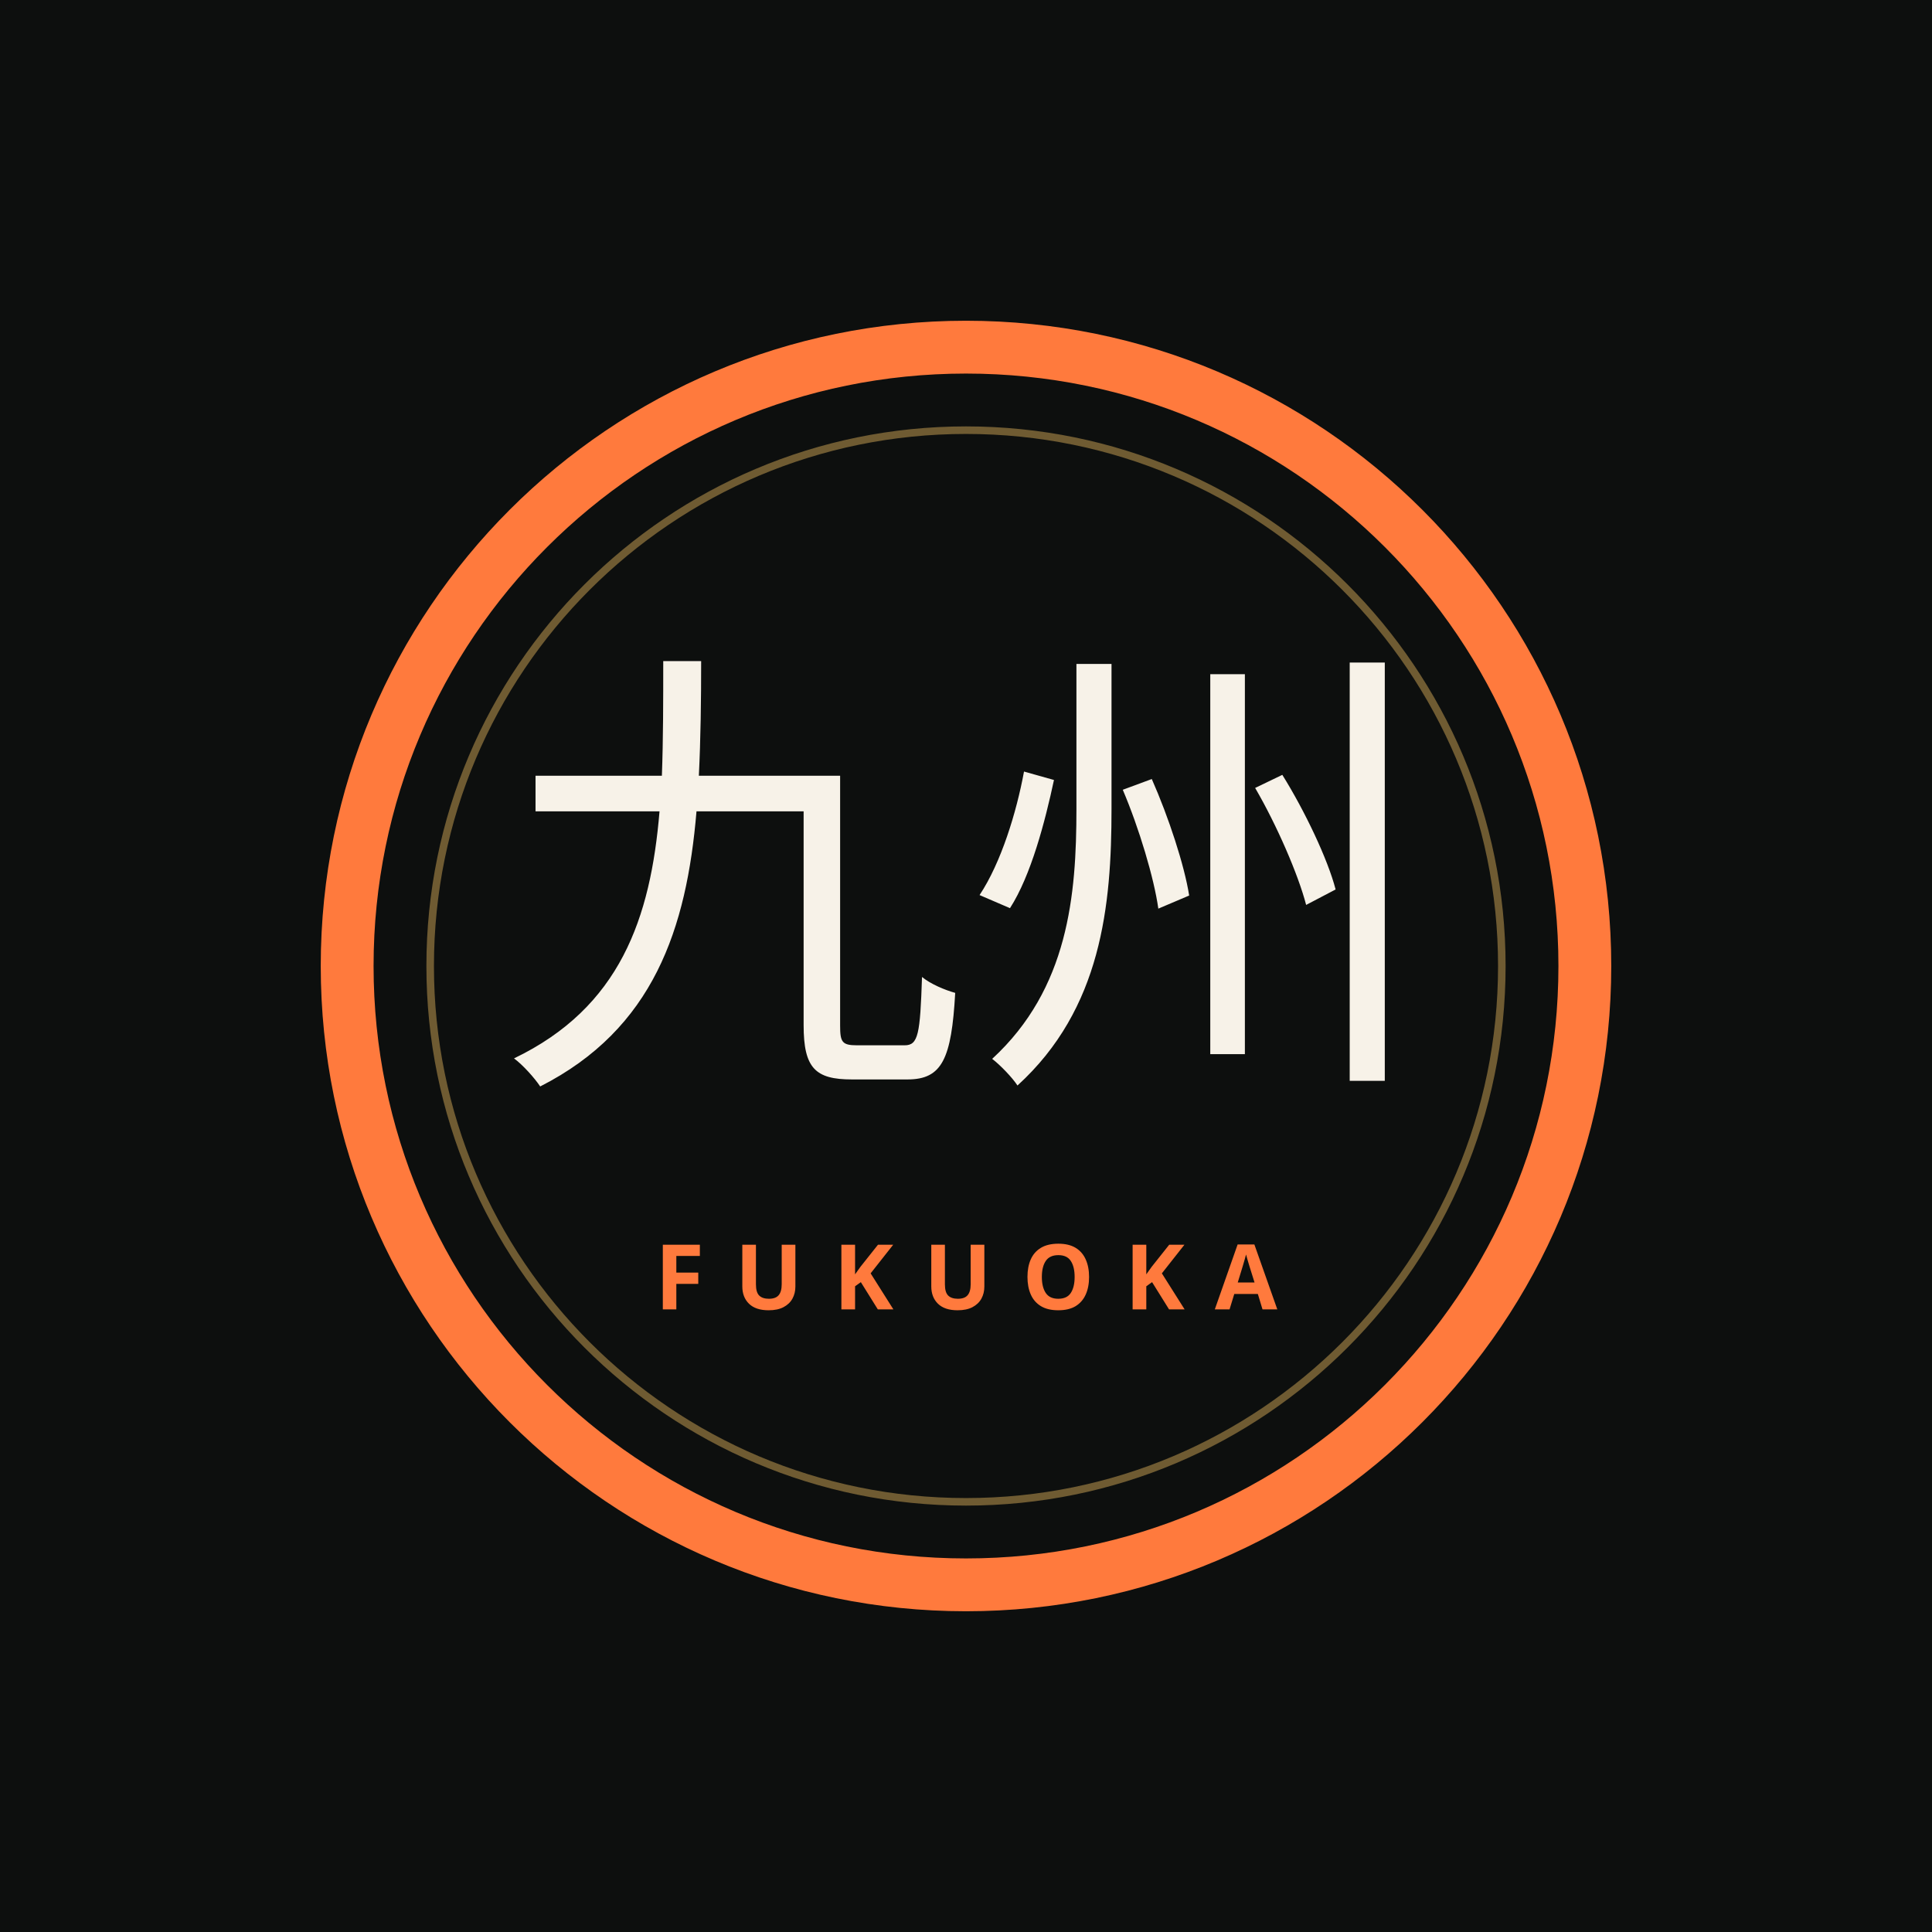
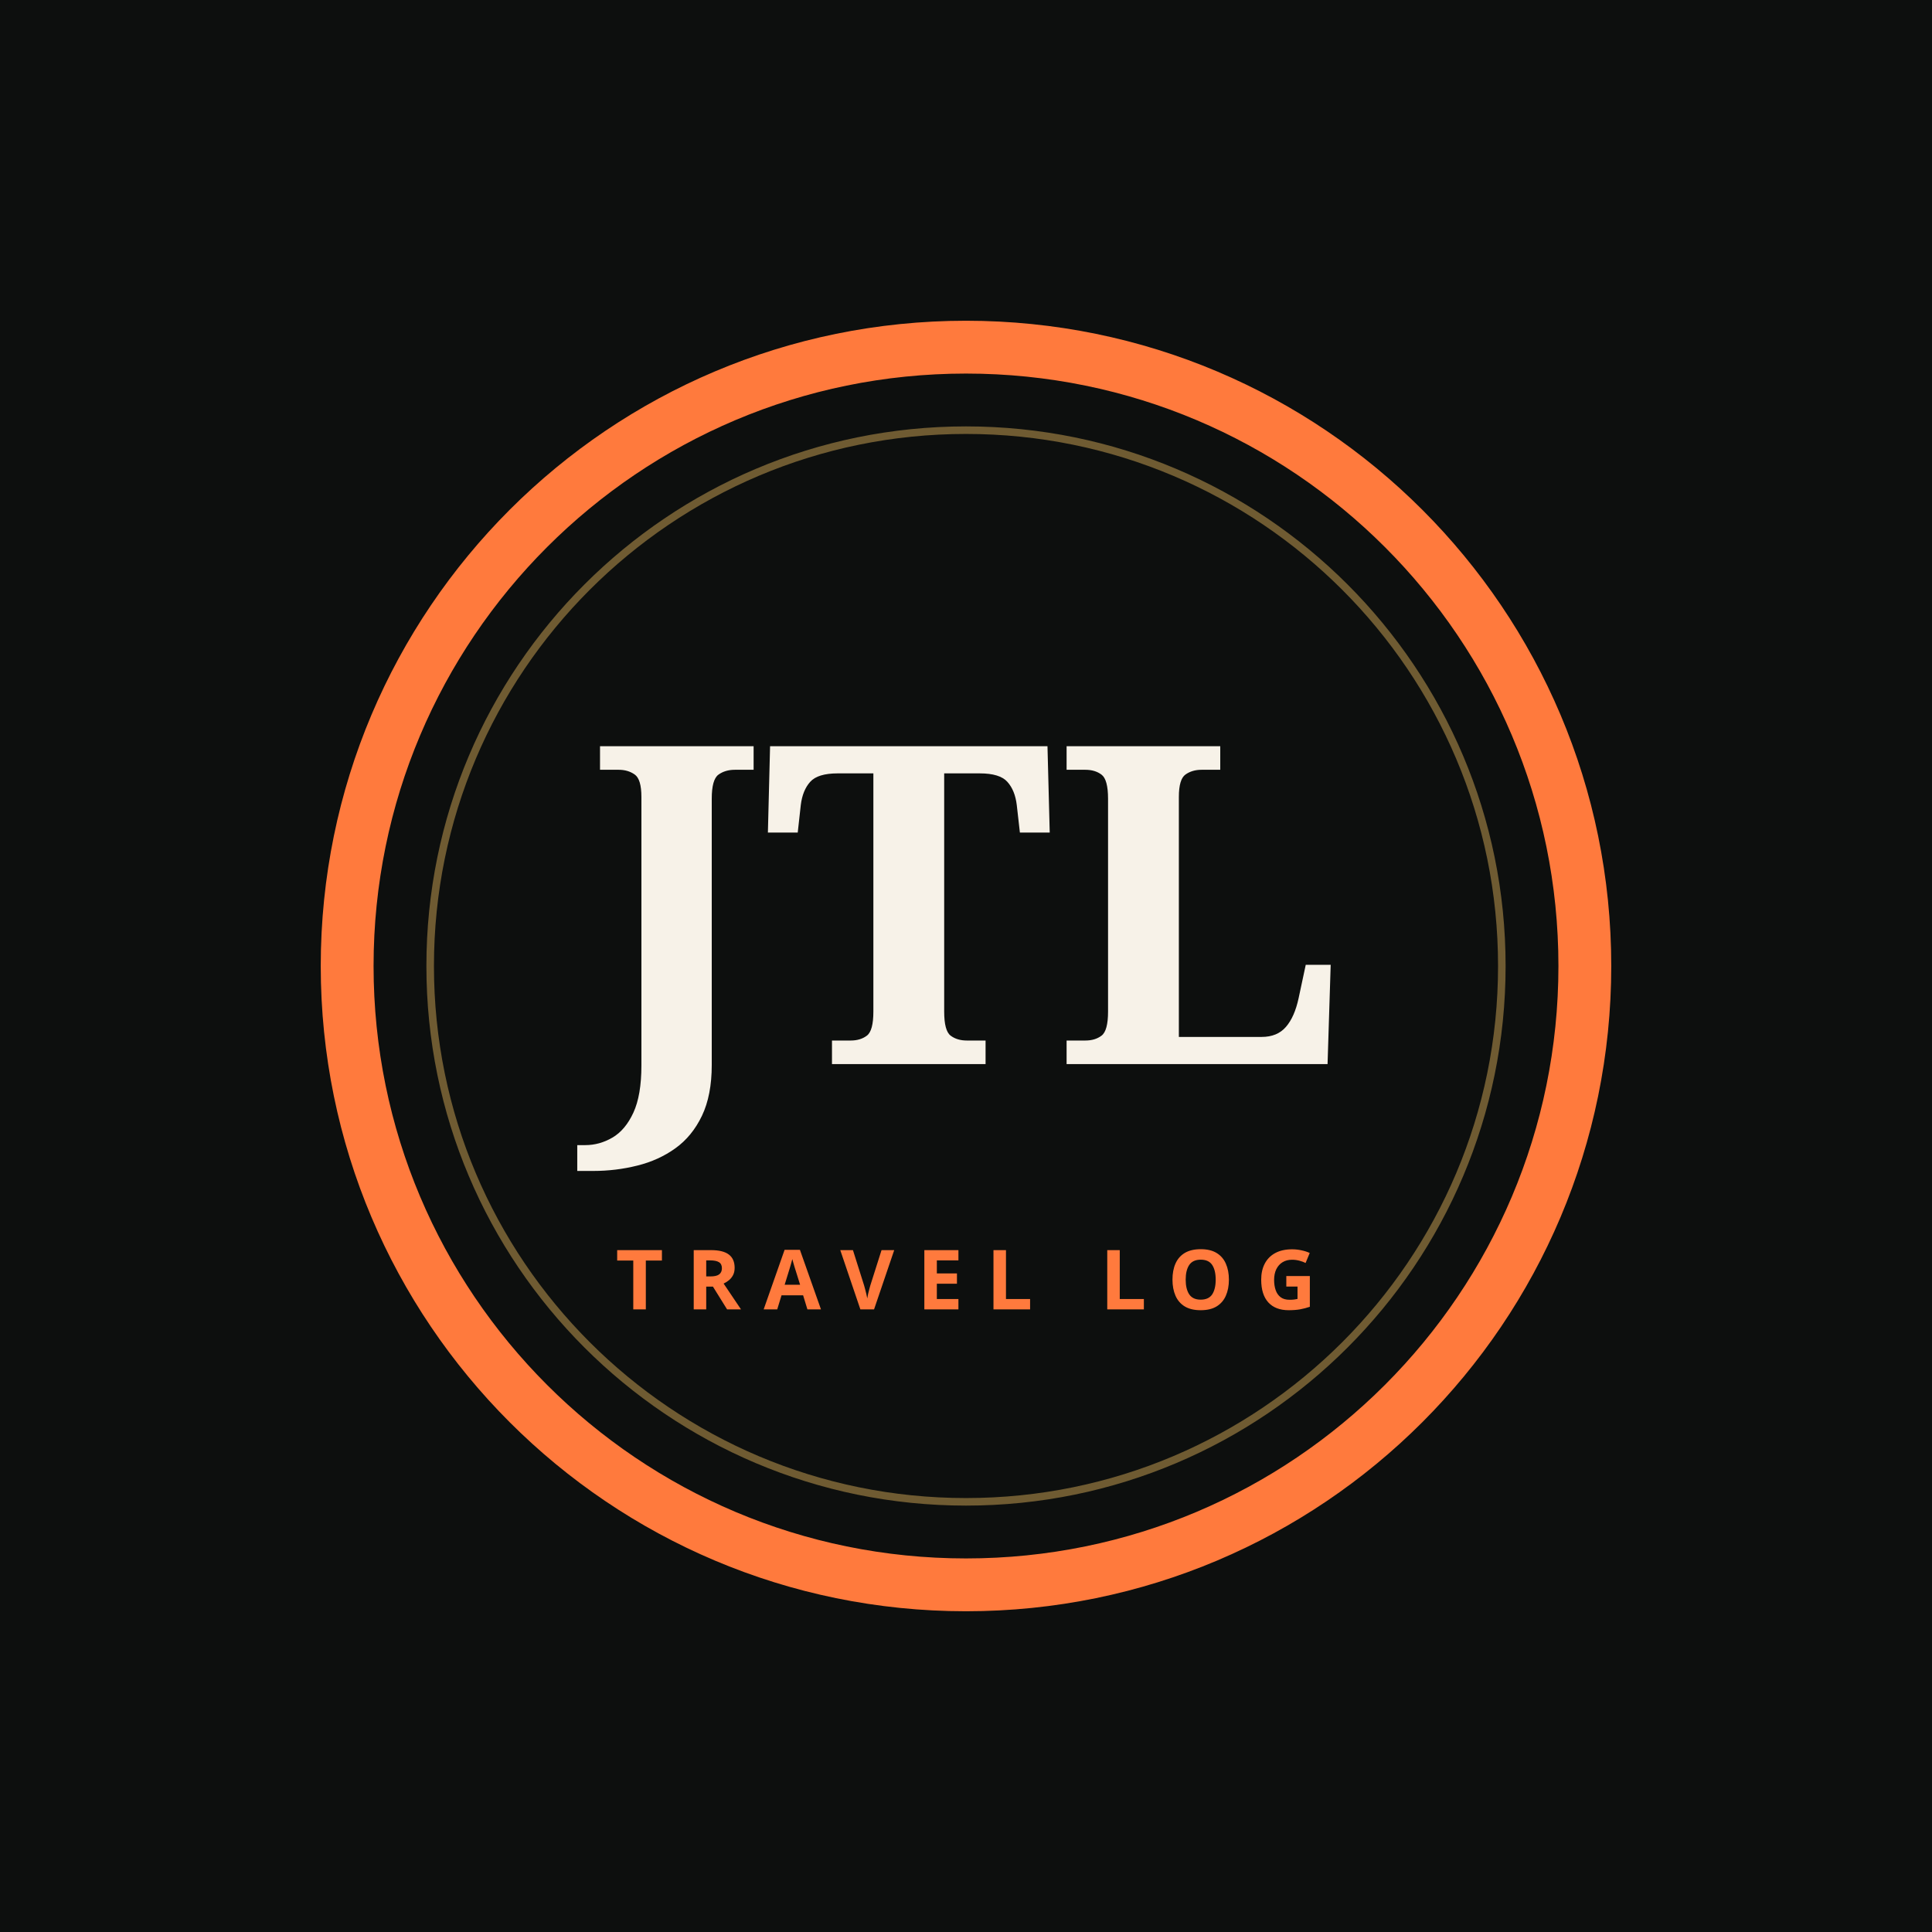
- <svg xmlns="http://www.w3.org/2000/svg" viewBox="0 0 512 512">
+ <svg xmlns="http://www.w3.org/2000/svg" width="512" height="512" viewBox="0 0 512 512">
  <rect width="512" height="512" fill="#0d0f0e" />
  <circle cx="256" cy="256" r="164" fill="none" stroke="#ff7a3d" stroke-width="14" />
  <circle cx="256" cy="256" r="142" fill="none" stroke="#e8b85d" stroke-opacity="0.45" stroke-width="2" />
-   <text x="256" y="278" fill="#f7f2e8" font-family="serif" font-size="124" text-anchor="middle">九州</text>
-   <text x="256" y="347" fill="#ff7a3d" font-family="sans-serif" font-size="24" font-weight="700" letter-spacing="8" text-anchor="middle">FUKUOKA</text>
+   <text x="256" y="282" fill="#f7f2e8" font-family="serif" font-size="118" font-weight="700" text-anchor="middle">JTL</text>
+   <text x="256" y="347" fill="#ff7a3d" font-family="sans-serif" font-size="22" font-weight="700" letter-spacing="6" text-anchor="middle">TRAVEL LOG</text>
</svg>
